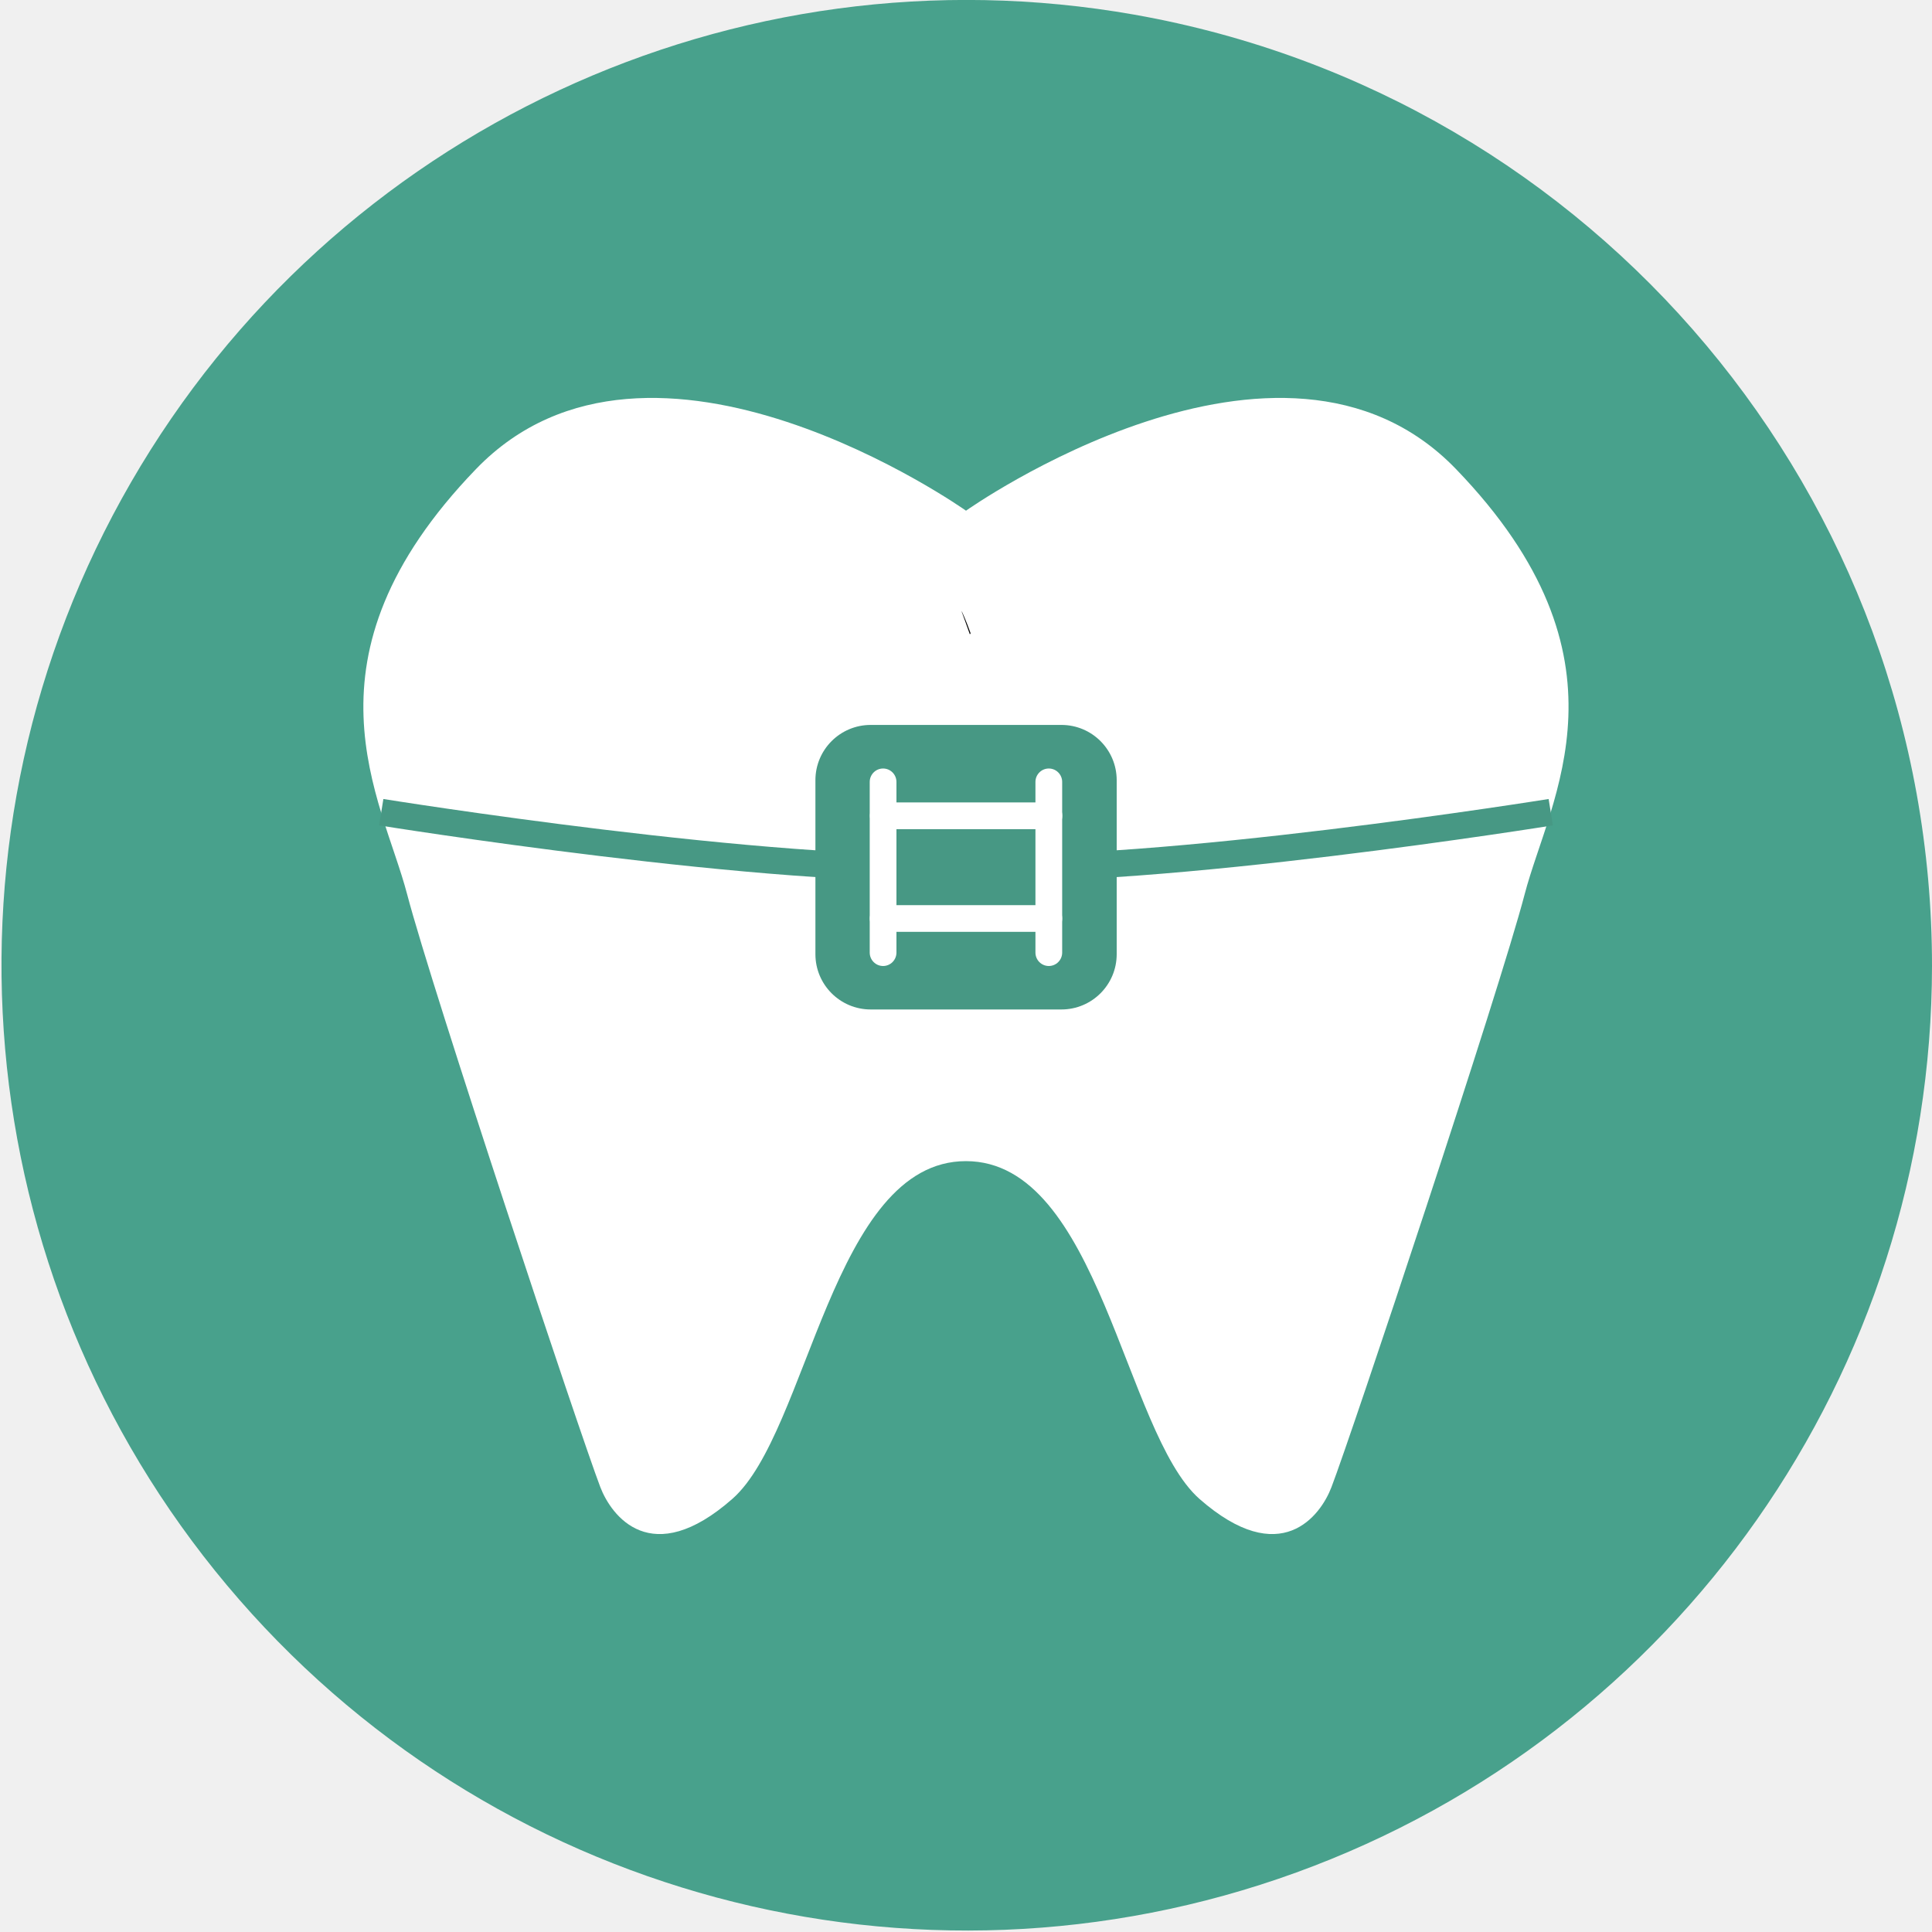
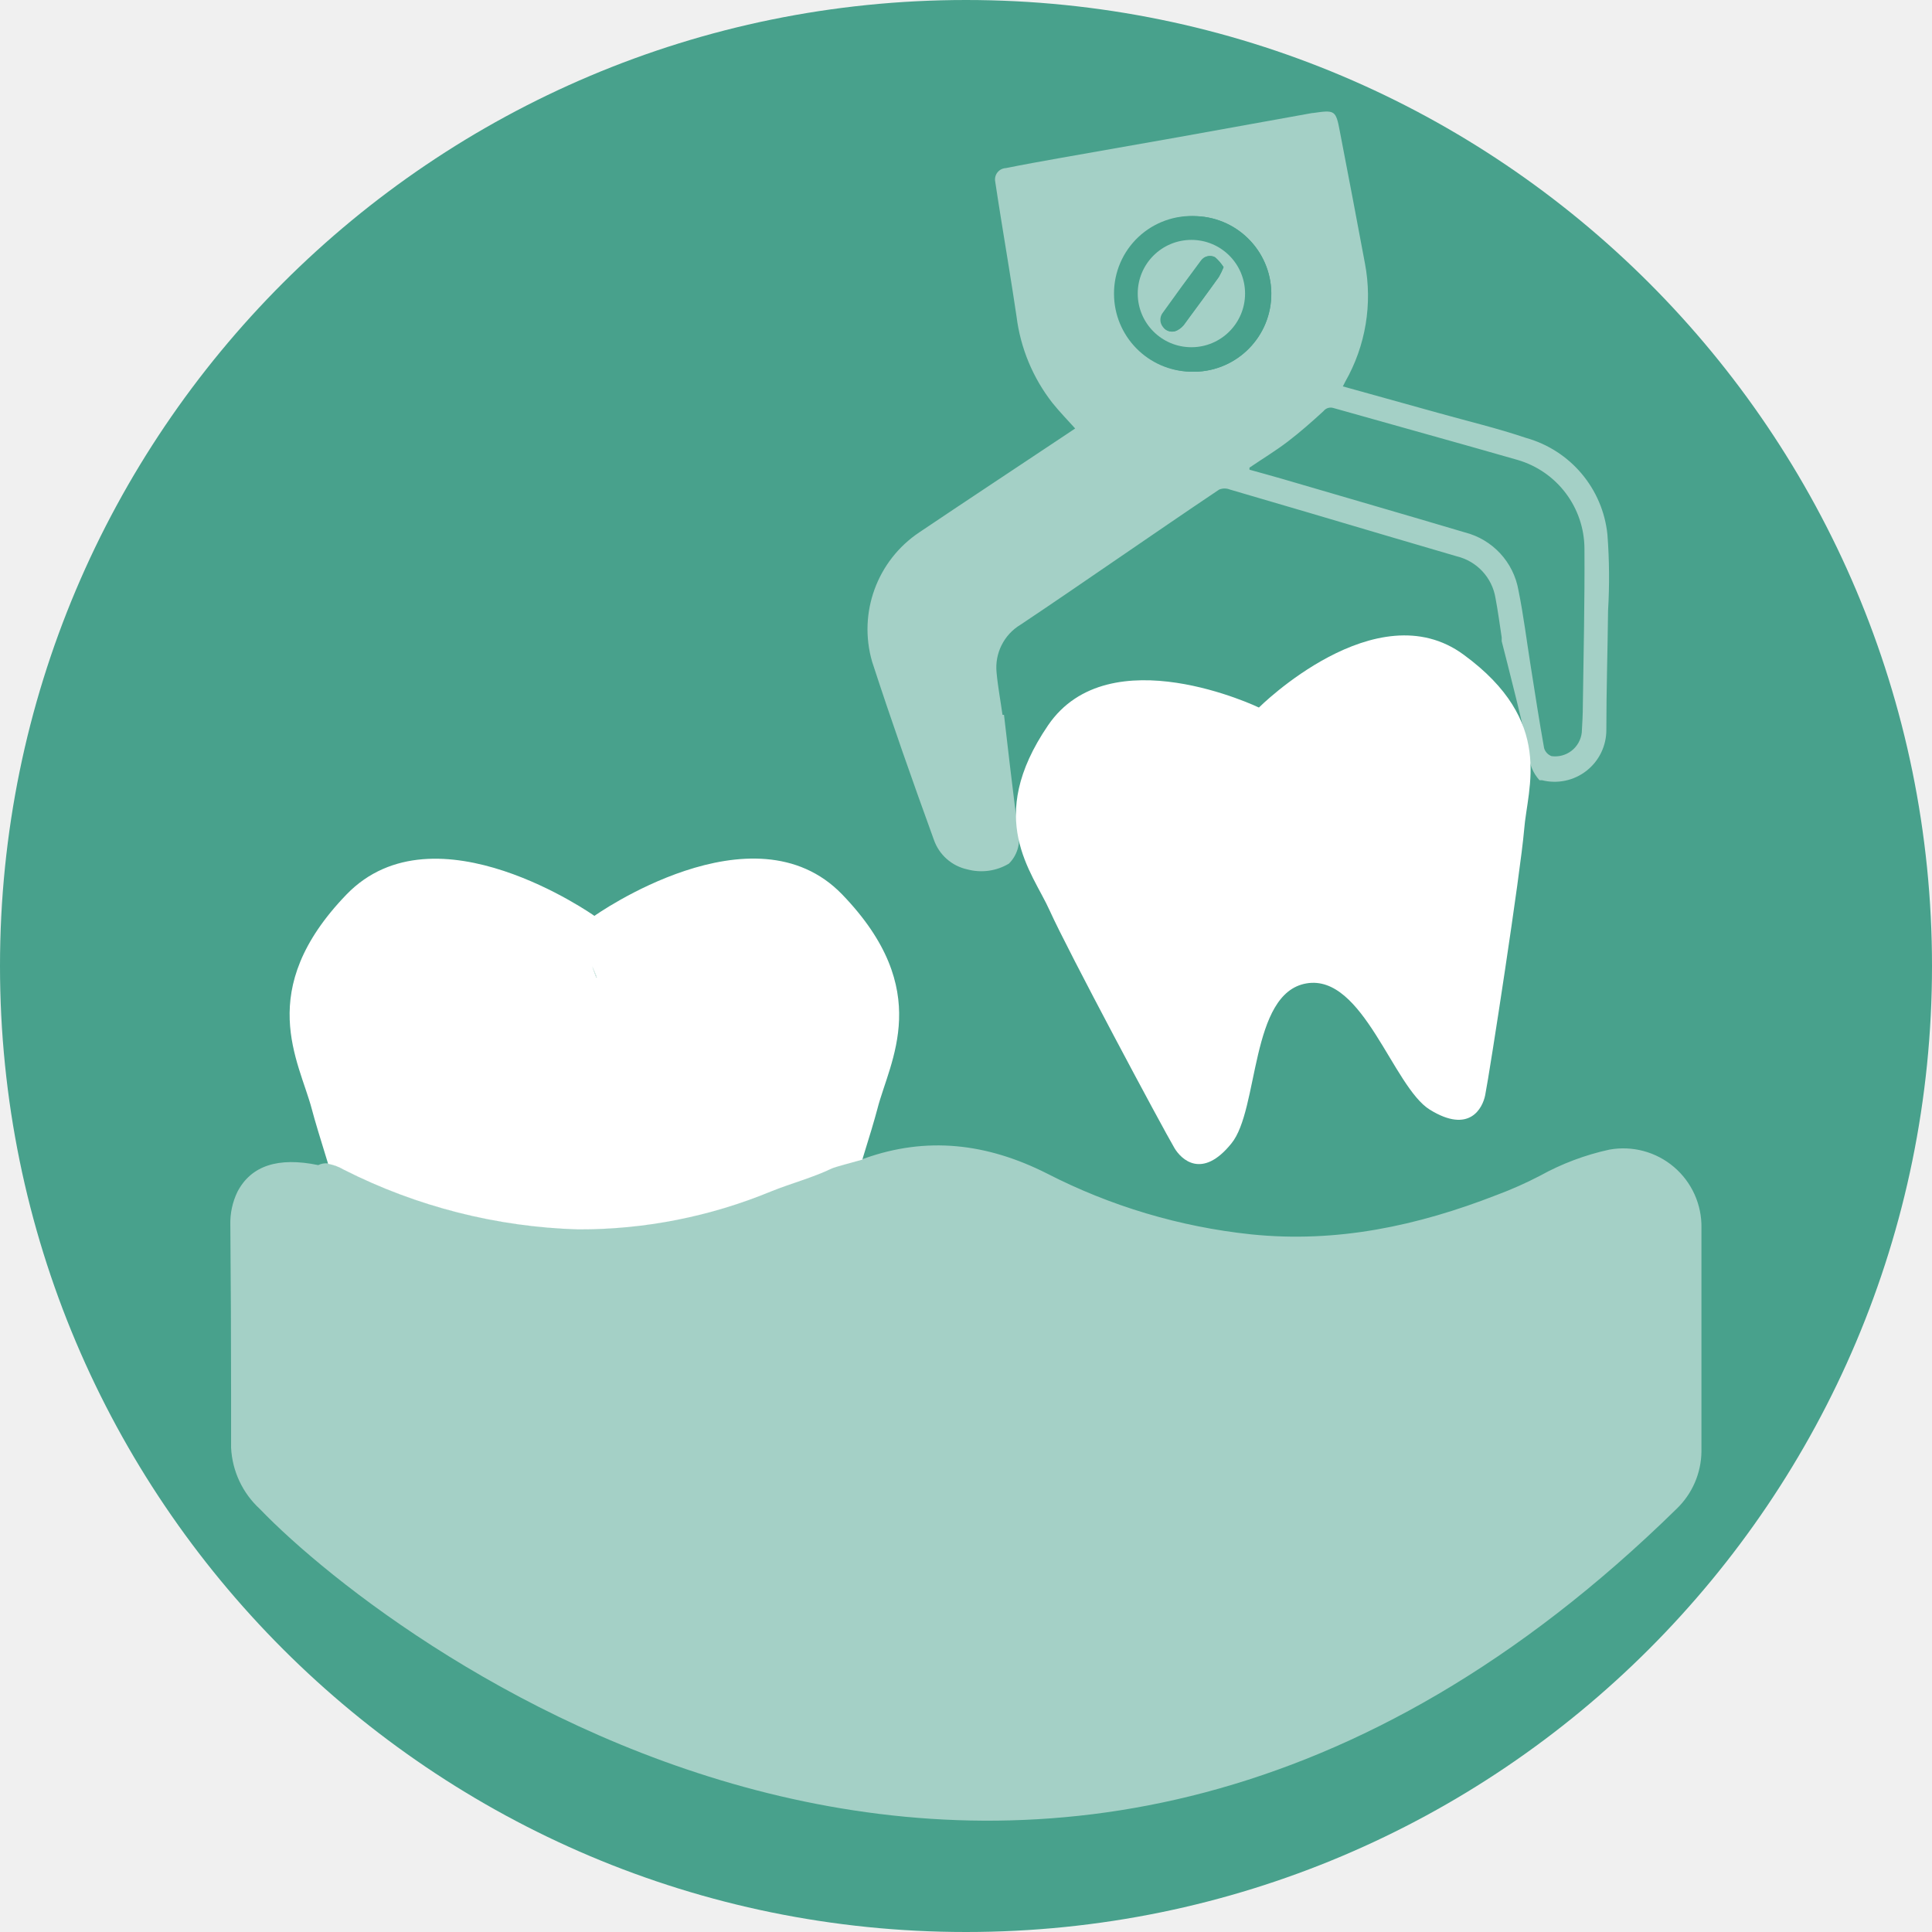
<svg xmlns="http://www.w3.org/2000/svg" id="Capa_1" data-name="Capa 1" viewBox="0 0 180 180">
  <defs>
-     <style>.cls-1{fill:#48a18c;}.cls-2{fill:#fff;}.cls-3{fill:#479884;}.cls-4{fill:none;stroke:#479884;stroke-miterlimit:10;stroke-width:2.49px;}</style>
+     <style>.cls-1{fill:#48a18c;}.cls-2,.cls-3{fill:#fff;}.cls-3{opacity:0.5;}</style>
  </defs>
-   <path class="cls-1" d="M180,90A89.93,89.93,0,1,1,105.71,1.37,90,90,0,0,1,180,90Z" />
-   <path class="cls-2" d="M142.05,83.31c-2.33,8.94-16.12,50.35-18,55.24-1,2.64-4.72,7.76-12.31,1.09-7-6.21-9.32-31.46-21.75-31.46s-14.69,25.25-21.75,31.46c-7.58,6.67-11.3,1.55-12.31-1.09-1.87-4.89-15.66-46.3-18-55.24S27.3,61.37,44.36,43.69C60.67,26.8,90,47.58,90,47.58s29.33-20.78,45.64-3.89C152.71,61.37,144.38,74.38,142.05,83.31Z" />
-   <rect class="cls-3" x="75.97" y="67.54" width="28.07" height="26.51" rx="5.15" ry="5.15" />
-   <path class="cls-4" d="M35.52,75.67S72.22,81.58,90,80.8" />
-   <path class="cls-4" d="M144.48,75.67S107.78,81.58,90,80.8" />
-   <rect class="cls-2" x="81.03" y="71.6" width="2.49" height="18.4" rx="1.25" ry="1.25" />
-   <rect class="cls-2" x="96.47" y="71.6" width="2.49" height="18.4" rx="1.25" ry="1.25" />
-   <rect class="cls-2" x="88.75" y="67.05" width="2.49" height="17.92" rx="1.23" ry="1.23" transform="translate(166.02 -13.99) rotate(90)" />
-   <rect class="cls-2" x="88.75" y="76.62" width="2.49" height="17.92" rx="1.23" ry="1.23" transform="translate(175.58 -4.42) rotate(90)" />
-   <path d="M90.43,59a.61.61,0,0,1-.07.1c-.27-.78-.54-1.49-.79-2.19C89.64,57,90,57.8,90.43,59Z" />
+   <circle class="cls-1" cx="90" cy="90" r="90" />
+   <path class="cls-1" d="M55.56,94.1c-.13-.38-.27-.72-.38-1.06.06.13.22.5.42,1Z" />
+   <path class="cls-2" d="M78.46,83.33c-8.25-8.54-23.08,2-23.08,2s-14.84-10.51-23.09-2c-8.63,8.94-4.42,15.52-3.24,20,.26,1,.82,2.84,1.52,5.1a4.61,4.61,0,0,1,1.48.56,51.7,51.7,0,0,0,21.82,5.55,46.69,46.69,0,0,0,18-3.55c1.89-.76,3.8-1.25,5.64-2.13.33-.15,2-.58,2.83-.82.65-2.08,1.15-3.76,1.4-4.71C82.88,98.85,87.09,92.27,78.46,83.33ZM55.56,91.1c-.13-.38-.27-.72-.38-1.06.06.13.22.5.42,1Z" />
+   <path class="cls-2" d="M55.56,91.1c-.13-.38-.27-.72-.38-1.06.06.13.22.5.42,1Z" />
+   <path class="cls-2" d="M55.6,91.06l0,0c-.13-.38-.27-.72-.38-1.06C55.24,90.17,55.4,90.54,55.6,91.06Z" />
+   <path class="cls-3" d="M158.52,114.41l0,20.83a7.52,7.52,0,0,1-2.32,5.34c-59.42,58.24-119.39,13.1-132,0a8.3,8.3,0,0,1-2.67-5.7l0-4.75q0-8-.07-16a6.66,6.66,0,0,1,.67-3.11q1.91-3.63,7.52-2.47a1.63,1.63,0,0,1,.9-.16,4.61,4.61,0,0,1,1.48.56,51.7,51.7,0,0,0,21.82,5.55,46.69,46.69,0,0,0,18-3.55c1.89-.76,3.8-1.25,5.64-2.13.33-.15,2-.58,2.83-.82l.22-.07c5.77-2.06,11.37-1.44,17,1.4a54,54,0,0,0,19,5.67c8,.83,15.52-.79,22.89-3.66a35.66,35.66,0,0,0,4.05-1.8,23.78,23.78,0,0,1,6.45-2.43A7.28,7.28,0,0,1,158.52,114.41Z" />
+   <path class="cls-2" d="M142,77.31c-.34,4-3.19,22.52-3.63,24.73-.24,1.19-1.45,3.63-5.15,1.35-3.44-2.12-6.22-12.67-11.5-11.77s-4.4,11.77-7,14.92c-2.73,3.38-4.68,1.47-5.3.42-1.14-1.93-10-18.5-11.62-22.12s-6.11-8.54-.15-17.27c5.7-8.35,19.64-1.65,19.64-1.65S128.23,55,136.37,61C144.89,67.23,142.3,73.35,142,77.31Z" />
+   <path class="cls-2" d="M118.3,70.71l0,.05c-.17-.31-.34-.59-.5-.87C117.82,69.94,118,70.25,118.3,70.71Z" />
+   <path class="cls-3" d="M149.76,49.8a10.45,10.45,0,0,0-7.58-9c-2.69-.91-5.48-1.57-8.22-2.34L125.11,36l.23-.45a16.14,16.14,0,0,0,1.83-11c-.76-4.1-1.55-8.21-2.34-12.31-.37-2-.48-2-2.5-1.71h-.07l-12.54,2.26-11,1.94c-1.68.3-3.36.6-5,.93a1.06,1.06,0,0,0-1,1.25c.17,1.16.36,2.31.54,3.46.49,3.05,1,6.08,1.45,9.13a16.37,16.37,0,0,0,3.35,8.05c.66.82,1.39,1.57,2.11,2.37l-.73.49c-4.59,3.06-9.2,6.1-13.78,9.18a10.86,10.86,0,0,0-4.41,12.05C83.06,67.2,85,72.71,87,78.22A4.25,4.25,0,0,0,90.13,81,5,5,0,0,0,94,80.46a3.21,3.21,0,0,0,.89-2.86c-.3-1.85-1.35-11-1.35-11l-.14,0c-.18-1.31-.43-2.61-.55-3.93a4.65,4.65,0,0,1,2.25-4.48c3-2,6-4.07,9-6.12,3.16-2.16,6.31-4.33,9.49-6.46a1.34,1.34,0,0,1,1,0c4.92,1.43,9.82,2.89,14.73,4.34l6.4,1.88a4.79,4.79,0,0,1,3.61,3.88c.23,1.21.39,2.43.58,3.68,0,0,0,0,0,0l0,.08,0,.12a.64.64,0,0,1,0,.07l0,.08c.44,1.71,2.26,8.83,2.52,10.5a3.83,3.83,0,0,0,1,2.45,1.74,1.74,0,0,1,.23,0A4.82,4.82,0,0,0,149.66,68c0-3.7.12-7.4.16-11.11A52.39,52.39,0,0,0,149.76,49.8ZM110.92,34.63a7.25,7.25,0,1,1,.55-14.49,7.25,7.25,0,0,1-.55,14.49Zm36.55,31.06c0,.85-.05,1.71-.1,2.56a2.5,2.5,0,0,1-2.81,2.2,1.14,1.14,0,0,1-.7-.75c-.45-2.52-.84-5.06-1.24-7.59-.38-2.37-.67-4.76-1.15-7.12a6.76,6.76,0,0,0-5-5.39c-5.68-1.69-11.37-3.33-17.06-5-1-.29-2-.56-3-.84v-.19c1.19-.81,2.43-1.56,3.57-2.43s2.25-1.85,3.33-2.84a.85.85,0,0,1,.91-.29c5.72,1.62,11.46,3.2,17.17,4.84a8.65,8.65,0,0,1,6.23,8.26C147.65,56,147.54,60.83,147.47,65.69Z" />
+   <path class="cls-1" d="M103.79,27.36a7.21,7.21,0,0,1,7.68-7.22,7.25,7.25,0,0,1-.55,14.49A7.27,7.27,0,0,1,103.79,27.36Zm7.24,5a5,5,0,0,0,5-4.94,5,5,0,1,0-10,0A5,5,0,0,0,111,32.35Z" />
+   <path class="cls-3" d="M111,32.35a5,5,0,0,1-5-5,5,5,0,1,1,10,0A5,5,0,0,1,111,32.35Zm3-7.46a4.21,4.21,0,0,0-.84-.93,1,1,0,0,0-1.27.31q-1.8,2.41-3.55,4.86a1.06,1.06,0,0,0,0,1.32,1,1,0,0,0,1.28.34,2,2,0,0,0,.78-.71Q112,28,113.57,25.8A7.49,7.49,0,0,0,114,24.89Z" />
+   <path class="cls-1" d="M114,24.89a7.49,7.49,0,0,1-.46.91q-1.53,2.14-3.09,4.28a2,2,0,0,1-.78.71,1,1,0,0,1-1.28-.34,1.06,1.06,0,0,1,0-1.32q1.75-2.44,3.55-4.86a1,1,0,0,1,1.27-.31A4.21,4.21,0,0,1,114,24.89Z" />
</svg>
